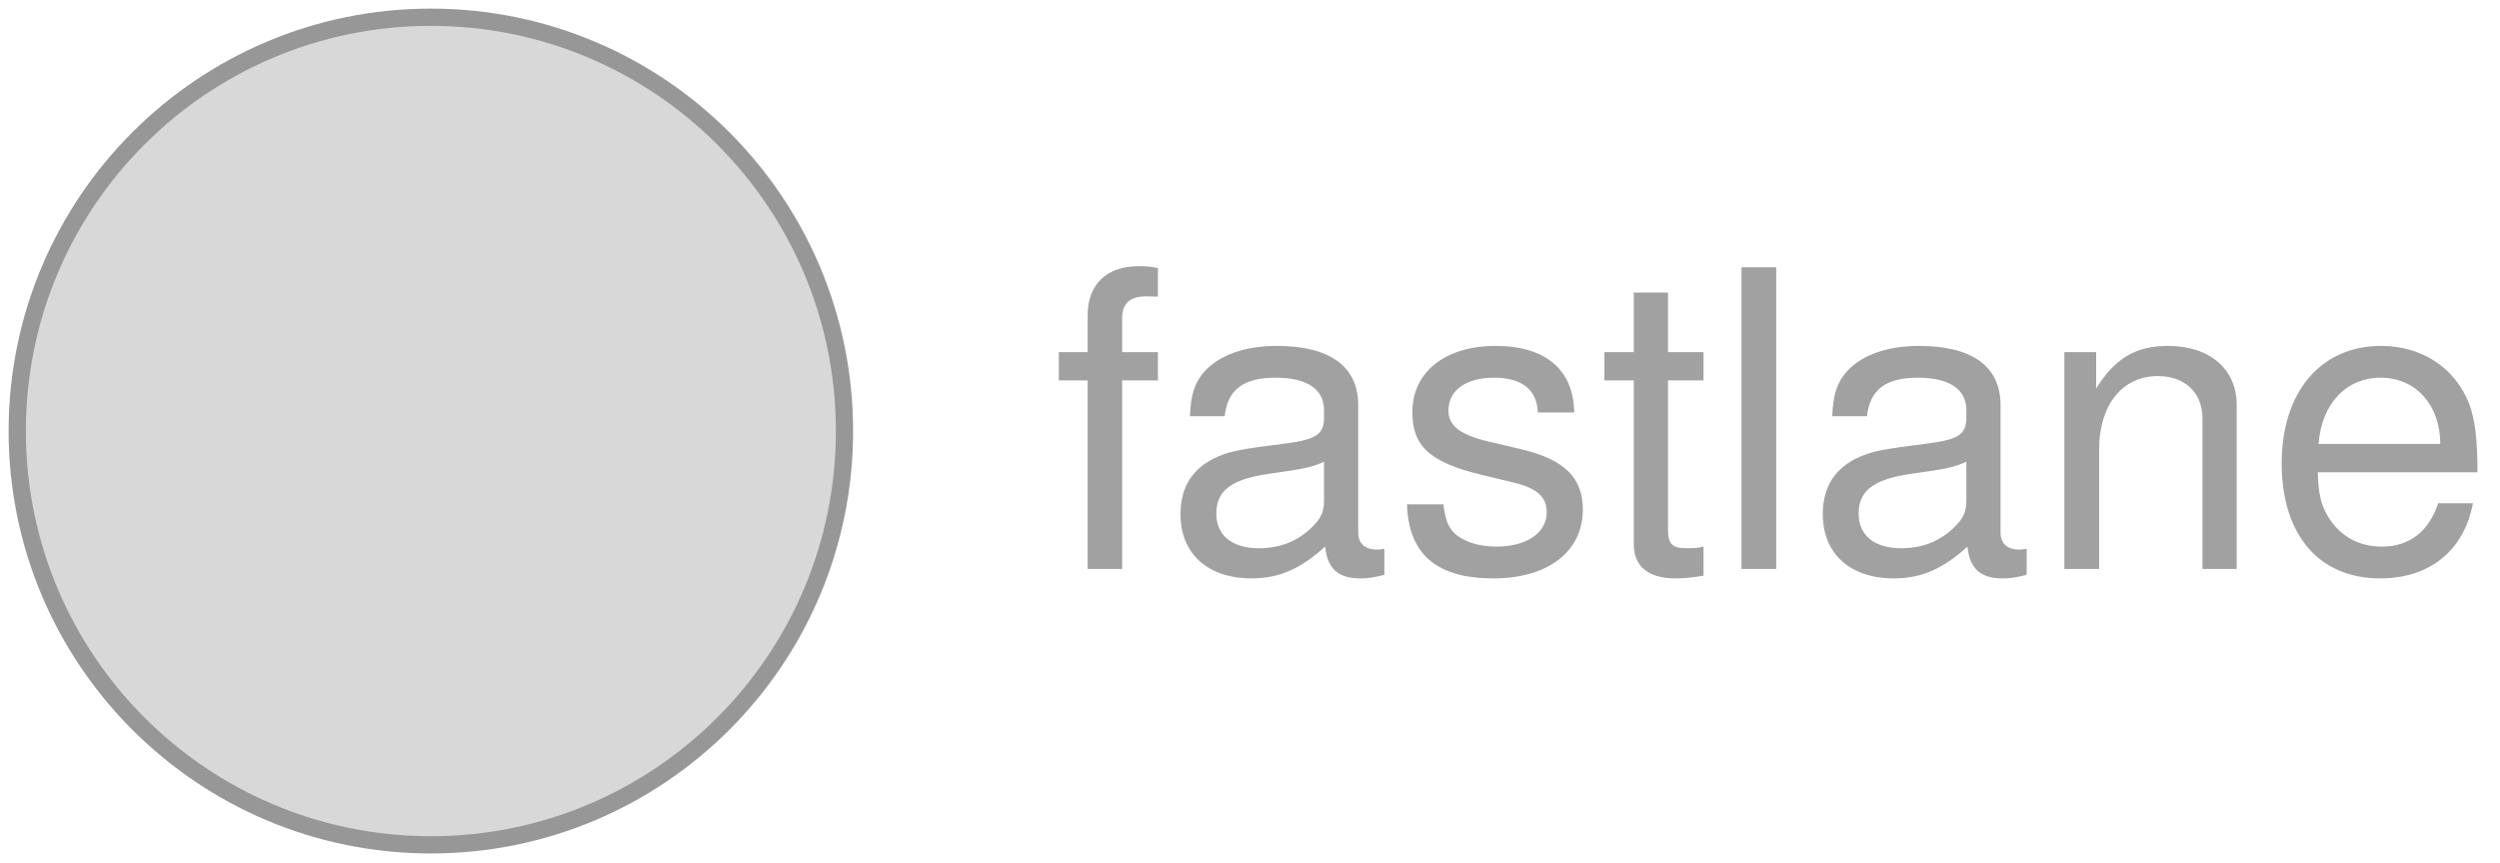
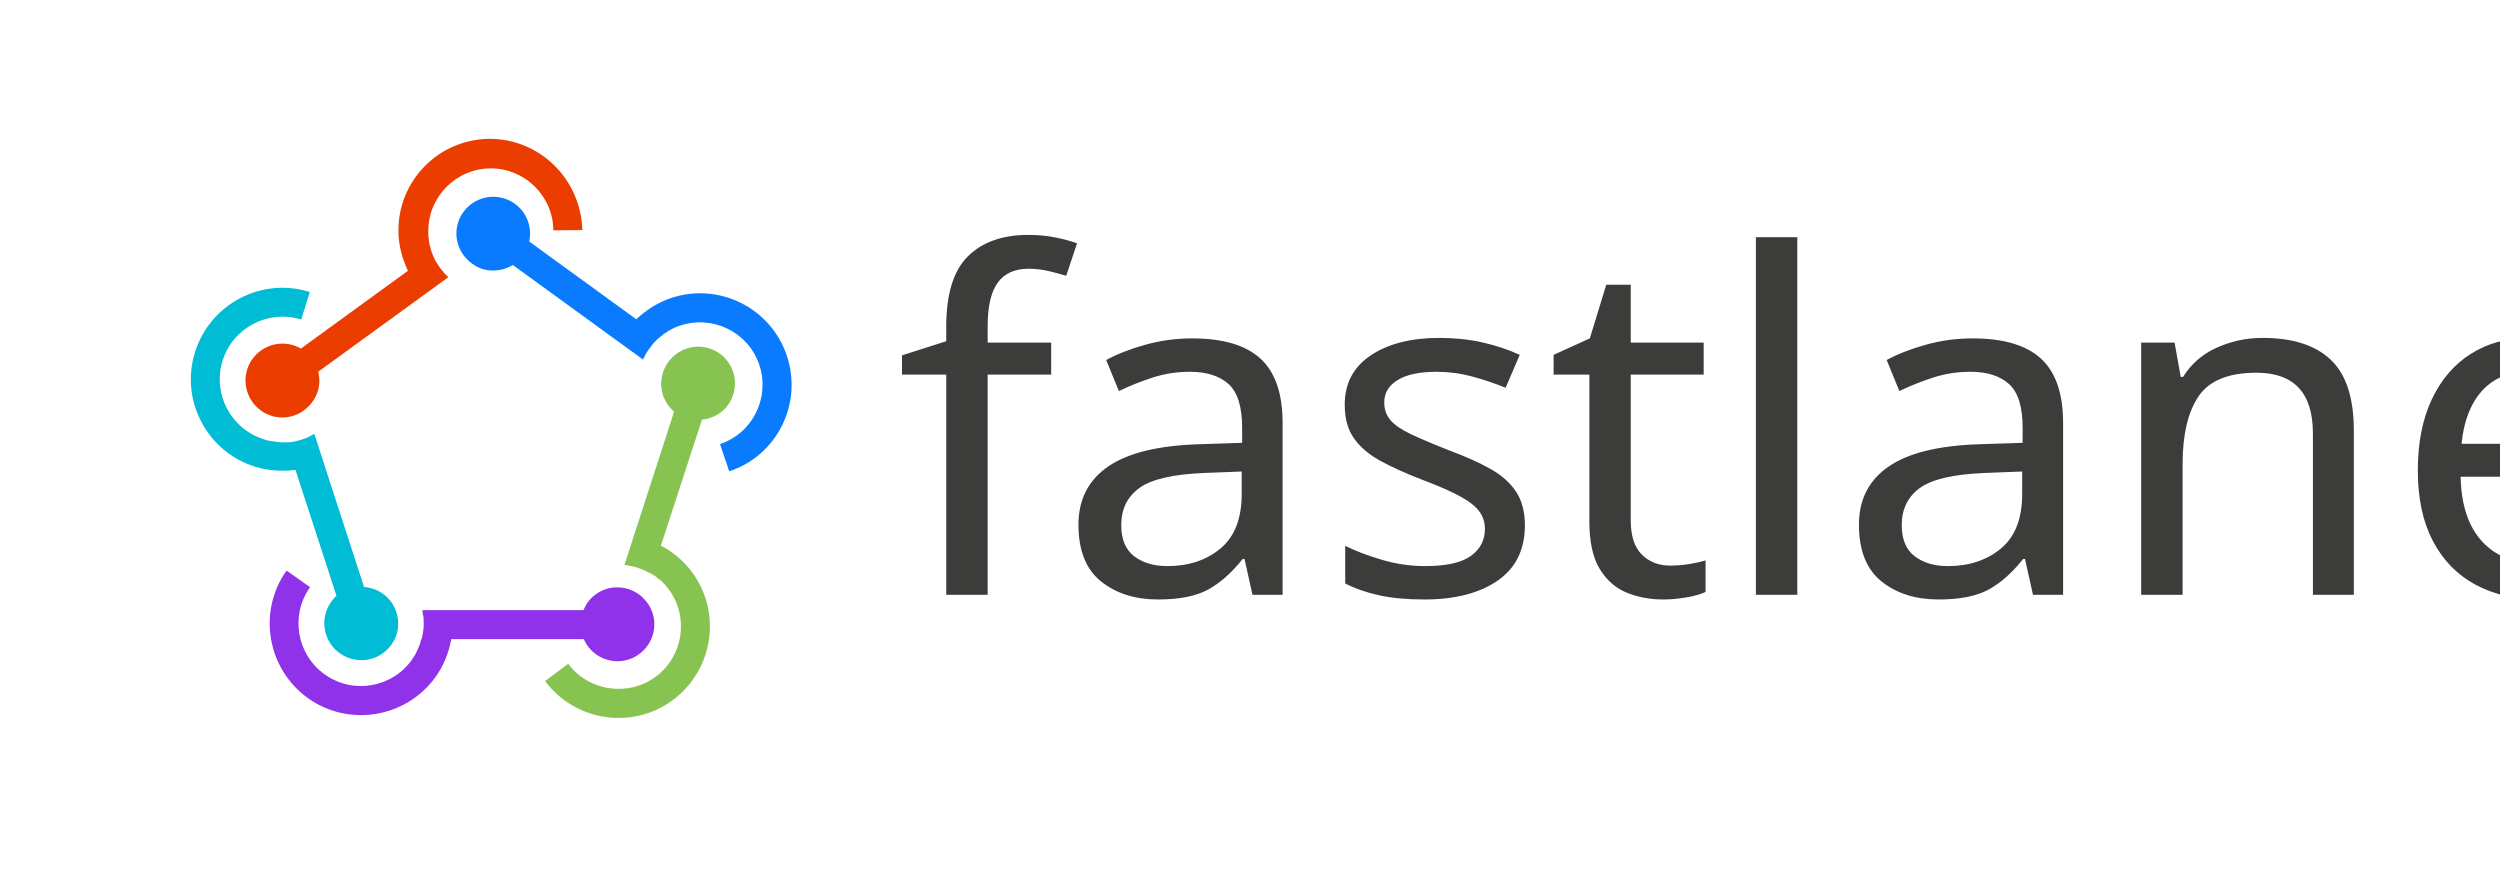
- <svg xmlns="http://www.w3.org/2000/svg" width="145px" height="50px" viewBox="0 0 145 50" version="1.1">
-   <defs />
-   <g id="Page-1" stroke="none" stroke-width="1" fill="none" fill-rule="evenodd">
-     <g id="Oval-1-+-fastlane" transform="translate(1, 1)">
-       <circle id="Oval-1" stroke="#979797" fill="#D8D8D8" cx="24" cy="24" r="24" />
-       <text id="fastlane" font-family="Helvetica" font-size="24" font-weight="normal" fill="#A1A1A1">
-         <tspan x="60" y="32">fastlane</tspan>
-       </text>
+ <svg xmlns="http://www.w3.org/2000/svg" version="1.1" id="Layer_3" x="0px" y="0px" viewBox="0 0 871.5 304.5" enable-background="new 0 0 871.5 304.5" xml:space="preserve">
+   <g>
+     <g>
+       <path fill="#9032E9" d="M144.9,228.2c-0.4,0.6-0.8,1.3-1.2,1.9C144.1,229.5,144.5,228.8,144.9,228.2z" />
+       <path fill="#9032E9" d="M146.9,223.4c0.1-0.2,0.1-0.4,0.2-0.5h0C147,223,146.9,223.2,146.9,223.4z" />
+       <path fill="#9032E9" d="M145.9,226.3c-0.2,0.4-0.4,0.9-0.6,1.3C145.4,227.1,145.7,226.7,145.9,226.3z" />
+       <path fill="#9032E9" d="M146.6,224.2c-0.1,0.4-0.3,0.8-0.5,1.2C146.3,225,146.5,224.6,146.6,224.2z" />
+       <path fill="#9032E9" d="M147.3,212.8C147.3,212.8,147.3,212.8,147.3,212.8l10.4,0c0,0,0,0,0,0L147.3,212.8z" />
+       <path fill="#9032E9" d="M146.9,223.4c-0.1,0.3-0.2,0.6-0.2,0.9C146.7,224,146.8,223.7,146.9,223.4z" />
+       <path fill="#9032E9" d="M145.2,227.6c-0.1,0.2-0.2,0.4-0.3,0.6C145,228,145.1,227.8,145.2,227.6z" />
+       <path fill="#9032E9" d="M146.2,225.4c-0.1,0.3-0.2,0.5-0.3,0.8C146,226,146.1,225.7,146.2,225.4z" />
+       <path fill="#9032E9" d="M147,222.8c0.1-0.2,0.1-0.4,0.2-0.6C147.1,222.4,147.1,222.6,147,222.8L147,222.8z" />
+       <path fill="#9032E9" d="M147.6,215.9c0,0.4,0,0.8,0,1.1C147.7,216.7,147.7,216.3,147.6,215.9z" />
+       <path fill="#9032E9" d="M147.3,213.3c0,0.1,0,0.1,0,0.2c0.1,0.5,0.2,1,0.2,1.5c0-0.2,0-0.4-0.1-0.7c0-0.1,0-0.2-0.1-0.3    c0-0.2-0.1-1-0.1-1.2h-0.1C147.2,212.9,147.3,213.1,147.3,213.3z" />
+       <path fill="#9032E9" d="M147.7,218c0,0.4,0,0.8-0.1,1.2C147.7,218.8,147.7,218.4,147.7,218z" />
+       <path fill="#9032E9" d="M147.5,220.1c0,0.4-0.1,0.8-0.2,1.2C147.4,220.9,147.5,220.5,147.5,220.1z" />
+       <path fill="#9032E9" d="M225.4,209.8c-0.6-0.7-1.2-1.4-1.9-2c-2.7-2.3-6.2-3.3-9.6-3c-2.3,0.2-4.6,1.1-6.5,2.6    c-1.9,1.4-3.2,3.3-4,5.3h-45.7h-10.4c0,0.2,0.1,1,0.1,1.2c0,0.1,0,0.2,0.1,0.3c0,0.2,0,0.4,0.1,0.7c0,0.3,0.1,0.6,0.1,1    c0,0.4,0,0.8,0,1.1c0,0.3,0,0.6,0,1c0,0.4,0,0.8-0.1,1.2c0,0.3,0,0.6-0.1,0.9c0,0.4-0.1,0.8-0.2,1.2c-0.1,0.3-0.1,0.6-0.2,0.9    c0,0.2-0.1,0.4-0.2,0.6c0,0.2-0.1,0.4-0.2,0.5c-0.1,0.3-0.2,0.6-0.2,0.9c-0.1,0.4-0.3,0.8-0.5,1.2c-0.1,0.3-0.2,0.5-0.3,0.8    c-0.2,0.4-0.4,0.9-0.6,1.3c-0.1,0.2-0.2,0.4-0.3,0.6c-0.4,0.6-0.8,1.3-1.2,1.9c-7,9.8-20.6,12.1-30.4,5.1    c-9.8-7-12.1-20.6-5.1-30.4l-8.2-5.8c-10.2,14.3-6.8,34.3,7.5,44.5c14.3,10.2,34.3,6.8,44.5-7.5c2.8-3.9,4.6-8.5,5.4-13.1h46.2    c0.4,0.9,0.9,1.8,1.6,2.7c4.3,5.6,12.4,6.7,18,2.3C228.7,223.5,229.8,215.4,225.4,209.8z" />
+       <path fill="#9032E9" d="M147.5,215c0,0.3,0.1,0.6,0.1,1C147.6,215.6,147.6,215.3,147.5,215z" />
+       <path fill="#9032E9" d="M147.4,221.3c-0.1,0.3-0.1,0.6-0.2,0.9C147.3,221.9,147.3,221.6,147.4,221.3z" />
+       <path fill="#9032E9" d="M147.6,219.2c0,0.3,0,0.6-0.1,0.9C147.6,219.8,147.6,219.5,147.6,219.2z" />
+       <path fill="#9032E9" d="M147.7,217.1c0,0.3,0,0.6,0,1C147.7,217.7,147.7,217.4,147.7,217.1z" />
+     </g>
+     <g>
+       <path fill="#86C351" d="M231.6,203.9c0.5,0.5,1,1.1,1.4,1.7C232.6,205.1,232.1,204.5,231.6,203.9z" />
+       <path fill="#86C351" d="M227.7,200.6c-0.2-0.1-0.3-0.2-0.5-0.3l0,0C227.4,200.3,227.5,200.4,227.7,200.6z" />
+       <path fill="#86C351" d="M230.1,202.4c0.4,0.3,0.7,0.7,1,1C230.8,203.1,230.5,202.7,230.1,202.4z" />
+       <path fill="#86C351" d="M228.4,201.1c0.3,0.3,0.7,0.5,1,0.8C229.1,201.6,228.8,201.3,228.4,201.1z" />
+       <path fill="#86C351" d="M217.7,196.9L217.7,196.9l3.2-9.9c0,0,0,0,0,0L217.7,196.9z" />
+       <path fill="#86C351" d="M227.7,200.6c0.3,0.2,0.5,0.3,0.8,0.5C228.2,200.9,227.9,200.7,227.7,200.6z" />
+       <path fill="#86C351" d="M231.1,203.4c0.2,0.2,0.4,0.3,0.5,0.5C231.5,203.8,231.3,203.6,231.1,203.4z" />
+       <path fill="#86C351" d="M229.4,201.9c0.2,0.2,0.5,0.4,0.7,0.5C229.9,202.2,229.6,202,229.4,201.9z" />
+       <path fill="#86C351" d="M227.2,200.2c-0.2-0.1-0.4-0.2-0.6-0.3C226.8,200,227,200.1,227.2,200.2L227.2,200.2z" />
+       <path fill="#86C351" d="M220.8,197.5c0.4,0.1,0.7,0.2,1.1,0.3C221.6,197.7,221.2,197.6,220.8,197.5z" />
+       <path fill="#86C351" d="M218.2,197c0.1,0,0.1,0,0.2,0c0.5,0.1,1,0.2,1.5,0.3c-0.2,0-0.4-0.1-0.7-0.1c-0.1,0-0.2,0-0.3-0.1    c-0.2,0-1-0.2-1.2-0.2l0,0.1C217.8,197,218,197,218.2,197z" />
+       <path fill="#86C351" d="M222.8,198.1c0.4,0.1,0.7,0.3,1.1,0.4C223.5,198.4,223.2,198.2,222.8,198.1z" />
+       <path fill="#86C351" d="M224.8,198.9c0.4,0.2,0.7,0.4,1,0.5C225.5,199.3,225.1,199.1,224.8,198.9z" />
+       <path fill="#86C351" d="M255.5,129.4c-2.4-6.7-9.7-10.2-16.4-7.8c-0.9,0.3-1.7,0.7-2.5,1.2c-3,1.9-5.1,4.9-5.8,8.2    c-0.5,2.3-0.4,4.7,0.4,7c0.8,2.2,2.1,4.1,3.8,5.5L220.9,187l-3.2,9.9c0.2,0,1,0.2,1.2,0.2c0.1,0,0.2,0,0.3,0.1    c0.2,0,0.4,0.1,0.7,0.1c0.3,0.1,0.6,0.1,0.9,0.2c0.4,0.1,0.7,0.2,1.1,0.3c0.3,0.1,0.6,0.2,0.9,0.3c0.4,0.1,0.7,0.3,1.1,0.4    c0.3,0.1,0.6,0.2,0.9,0.4c0.4,0.2,0.7,0.4,1,0.5c0.3,0.1,0.6,0.3,0.8,0.4c0.2,0.1,0.4,0.2,0.6,0.3c0.2,0.1,0.3,0.2,0.5,0.3    c0.3,0.2,0.5,0.3,0.8,0.5c0.3,0.3,0.7,0.5,1,0.8c0.2,0.2,0.5,0.4,0.7,0.5c0.4,0.3,0.7,0.7,1,1c0.2,0.2,0.4,0.3,0.5,0.5    c0.5,0.5,1,1.1,1.4,1.7c7.2,9.7,5.1,23.4-4.5,30.5s-23.4,5.1-30.5-4.5l-8.1,6c10.5,14.1,30.5,17.1,44.6,6.6s17.1-30.5,6.6-44.6    c-2.8-3.8-6.6-7-10.8-9.2l14.3-43.9c1-0.1,2-0.3,3-0.7C254.3,143.5,257.8,136.1,255.5,129.4z" />
+       <path fill="#86C351" d="M219.9,197.3c0.3,0.1,0.6,0.1,0.9,0.2C220.5,197.4,220.2,197.4,219.9,197.3z" />
+       <path fill="#86C351" d="M225.8,199.4c0.3,0.1,0.6,0.3,0.8,0.4C226.4,199.7,226.1,199.6,225.8,199.4z" />
+       <path fill="#86C351" d="M223.9,198.5c0.3,0.1,0.6,0.2,0.9,0.4C224.5,198.8,224.2,198.7,223.9,198.5z" />
+       <path fill="#86C351" d="M221.9,197.8c0.3,0.1,0.6,0.2,0.9,0.3C222.5,198,222.2,197.9,221.9,197.8z" />
+     </g>
+     <g>
+       <path fill="#0A7BFF" d="M235.1,114.3c0.7-0.3,1.4-0.6,2.1-0.8C236.4,113.7,235.8,114,235.1,114.3z" />
+       <path fill="#0A7BFF" d="M230.6,117.1c-0.1,0.1-0.3,0.2-0.4,0.3l0,0C230.3,117.3,230.5,117.2,230.6,117.1z" />
+       <path fill="#0A7BFF" d="M233.1,115.3c0.4-0.2,0.9-0.5,1.3-0.7C234,114.9,233.6,115.1,233.1,115.3z" />
+       <path fill="#0A7BFF" d="M231.3,116.5c0.3-0.3,0.7-0.5,1.1-0.7C232.1,116,231.7,116.2,231.3,116.5z" />
+       <path fill="#0A7BFF" d="M224.1,125.4C224.1,125.4,224.1,125.4,224.1,125.4l-8.4-6.1c0,0,0,0,0,0L224.1,125.4z" />
+       <path fill="#0A7BFF" d="M230.6,117.1c0.2-0.2,0.5-0.4,0.7-0.6C231.1,116.7,230.9,116.9,230.6,117.1z" />
+       <path fill="#0A7BFF" d="M234.4,114.6c0.2-0.1,0.4-0.2,0.6-0.3C234.9,114.4,234.7,114.5,234.4,114.6z" />
+       <path fill="#0A7BFF" d="M232.4,115.8c0.2-0.2,0.5-0.3,0.7-0.5C232.9,115.5,232.7,115.6,232.4,115.8z" />
+       <path fill="#0A7BFF" d="M230.2,117.4c-0.2,0.1-0.3,0.3-0.5,0.4C229.8,117.7,230,117.5,230.2,117.4L230.2,117.4z" />
+       <path fill="#0A7BFF" d="M225.6,122.6c0.2-0.3,0.4-0.6,0.6-0.9C226,122,225.8,122.3,225.6,122.6z" />
+       <path fill="#0A7BFF" d="M224.3,125c0-0.1,0.1-0.1,0.1-0.1c0.2-0.5,0.5-0.9,0.7-1.4c-0.1,0.2-0.2,0.4-0.3,0.6    c-0.1,0.1-0.1,0.2-0.2,0.3c-0.1,0.2-0.5,0.9-0.6,1.1l0.1,0.1C224.2,125.3,224.3,125.1,224.3,125z" />
+       <path fill="#0A7BFF" d="M226.8,120.9c0.2-0.3,0.5-0.6,0.7-0.9C227.3,120.3,227.1,120.6,226.8,120.9z" />
+       <path fill="#0A7BFF" d="M228.2,119.3c0.3-0.3,0.6-0.6,0.8-0.8C228.7,118.7,228.4,119,228.2,119.3z" />
+       <path fill="#0A7BFF" d="M274.3,124c-5.6-16.7-23.7-25.7-40.4-20.1c-4.5,1.5-8.7,4.2-12.1,7.4l-37.3-27.1c0.2-1,0.3-2,0.3-3.1    c-0.2-7.1-6.1-12.7-13.2-12.5c-7.1,0.2-12.7,6.1-12.5,13.2c0,0.9,0.2,1.8,0.4,2.7c0.8,3.4,3.1,6.3,6.1,8.1c2,1.2,4.3,1.8,6.8,1.7    c2.4-0.1,4.5-0.8,6.4-1.9l36.9,26.8l8.4,6.1c0.1-0.2,0.5-0.9,0.6-1.1c0.1-0.1,0.1-0.2,0.2-0.3c0.1-0.2,0.2-0.4,0.3-0.6    c0.2-0.3,0.3-0.6,0.5-0.8c0.2-0.3,0.4-0.6,0.6-0.9c0.2-0.3,0.4-0.5,0.6-0.8c0.2-0.3,0.5-0.6,0.7-0.9c0.2-0.2,0.4-0.5,0.6-0.7    c0.3-0.3,0.6-0.6,0.8-0.8c0.2-0.2,0.4-0.4,0.7-0.6c0.2-0.1,0.3-0.3,0.5-0.4c0.1-0.1,0.3-0.2,0.4-0.3c0.2-0.2,0.5-0.4,0.7-0.6    c0.3-0.3,0.7-0.5,1.1-0.7c0.2-0.2,0.5-0.3,0.7-0.5c0.4-0.2,0.9-0.5,1.3-0.7c0.2-0.1,0.4-0.2,0.6-0.3c0.7-0.3,1.4-0.6,2.1-0.8    c11.4-3.8,23.8,2.3,27.6,13.7c3.8,11.4-2.3,23.8-13.7,27.6l3.2,9.5C270.9,158.8,279.9,140.7,274.3,124z" />
+       <path fill="#0A7BFF" d="M225.1,123.5c0.2-0.3,0.3-0.6,0.5-0.8C225.5,122.9,225.3,123.2,225.1,123.5z" />
+       <path fill="#0A7BFF" d="M229,118.5c0.2-0.2,0.4-0.4,0.7-0.6C229.4,118,229.2,118.3,229,118.5z" />
+       <path fill="#0A7BFF" d="M227.6,120c0.2-0.2,0.4-0.5,0.6-0.7C228,119.5,227.8,119.8,227.6,120z" />
+       <path fill="#0A7BFF" d="M226.3,121.7c0.2-0.3,0.4-0.5,0.6-0.8C226.6,121.2,226.4,121.4,226.3,121.7z" />
+     </g>
+     <g>
+       <path fill="#EB3D00" d="M149.1,82.8c-0.1-0.7-0.1-1.5-0.1-2.2C149,81.3,149.1,82,149.1,82.8z" />
+       <path fill="#EB3D00" d="M150.4,87.9c0.1,0.2,0.1,0.4,0.2,0.5l0,0C150.5,88.2,150.4,88,150.4,87.9z" />
+       <path fill="#EB3D00" d="M149.5,84.9c-0.1-0.5-0.2-1-0.2-1.4C149.3,84,149.4,84.5,149.5,84.9z" />
+       <path fill="#EB3D00" d="M150.1,87c-0.1-0.4-0.2-0.8-0.3-1.2C149.8,86.2,149.9,86.6,150.1,87z" />
+       <path fill="#EB3D00" d="M156.3,96.7C156.3,96.7,156.3,96.7,156.3,96.7l-8.4,6.1c0,0,0,0,0,0L156.3,96.7z" />
+       <path fill="#EB3D00" d="M150.4,87.9c-0.1-0.3-0.2-0.6-0.3-0.9C150.1,87.3,150.3,87.6,150.4,87.9z" />
+       <path fill="#EB3D00" d="M149.3,83.5c0-0.2-0.1-0.5-0.1-0.7C149.2,83,149.2,83.2,149.3,83.5z" />
+       <path fill="#EB3D00" d="M149.7,85.8c-0.1-0.3-0.2-0.6-0.2-0.8C149.6,85.2,149.6,85.5,149.7,85.8z" />
+       <path fill="#EB3D00" d="M150.6,88.4c0.1,0.2,0.2,0.4,0.2,0.6C150.7,88.8,150.6,88.6,150.6,88.4L150.6,88.4z" />
+       <path fill="#EB3D00" d="M154.1,94.3c-0.2-0.3-0.5-0.6-0.7-0.9C153.6,93.7,153.9,94,154.1,94.3z" />
+       <path fill="#EB3D00" d="M156,96.3c0,0-0.1-0.1-0.1-0.1c-0.4-0.4-0.7-0.7-1.1-1.1c0.2,0.2,0.3,0.3,0.4,0.5c0.1,0.1,0.2,0.2,0.2,0.2    c0.1,0.1,0.7,0.8,0.8,0.9l0.1-0.1C156.2,96.5,156.1,96.4,156,96.3z" />
+       <path fill="#EB3D00" d="M152.9,92.7c-0.2-0.3-0.4-0.6-0.6-1C152.4,92,152.6,92.4,152.9,92.7z" />
+       <path fill="#EB3D00" d="M151.7,90.9c-0.2-0.3-0.4-0.7-0.5-1.1C151.4,90.2,151.6,90.5,151.7,90.9z" />
+       <path fill="#EB3D00" d="M170.5,48.4c-17.6,0.2-31.8,14.6-31.6,32.2c0,4.8,1.3,9.5,3.3,13.8l-37.3,27.1c-0.9-0.5-1.8-0.9-2.8-1.2    c-6.8-2-14,1.9-16,8.7c-2,6.8,1.9,14,8.7,16c0.9,0.3,1.8,0.4,2.7,0.5c3.5,0.3,7-1,9.5-3.3c1.7-1.5,3.1-3.6,3.8-5.9    c0.7-2.3,0.7-4.6,0.1-6.7l36.9-26.8l8.4-6.1c-0.1-0.1-0.7-0.8-0.8-0.9c-0.1-0.1-0.2-0.2-0.2-0.2c-0.2-0.2-0.3-0.3-0.4-0.5    c-0.2-0.2-0.4-0.5-0.6-0.7c-0.2-0.3-0.5-0.6-0.7-0.9c-0.2-0.3-0.4-0.5-0.6-0.8c-0.2-0.3-0.4-0.6-0.6-1c-0.2-0.3-0.3-0.5-0.5-0.8    c-0.2-0.3-0.4-0.7-0.5-1.1c-0.1-0.3-0.3-0.6-0.4-0.8c-0.1-0.2-0.2-0.4-0.2-0.6c-0.1-0.2-0.1-0.4-0.2-0.5c-0.1-0.3-0.2-0.6-0.3-0.9    c-0.1-0.4-0.2-0.8-0.3-1.2c-0.1-0.3-0.2-0.6-0.2-0.8c-0.1-0.5-0.2-1-0.2-1.4c0-0.2-0.1-0.5-0.1-0.7c-0.1-0.7-0.1-1.5-0.1-2.2    c-0.1-12,9.6-21.9,21.6-22s21.9,9.6,22,21.6l10.1-0.1C202.5,62.4,188.1,48.3,170.5,48.4z" />
+       <path fill="#EB3D00" d="M154.8,95c-0.2-0.2-0.4-0.5-0.6-0.7C154.3,94.6,154.5,94.8,154.8,95z" />
+       <path fill="#EB3D00" d="M151.2,89.8c-0.1-0.3-0.3-0.6-0.4-0.8C150.9,89.3,151.1,89.6,151.2,89.8z" />
+       <path fill="#EB3D00" d="M152.2,91.7c-0.2-0.3-0.3-0.5-0.5-0.8C151.9,91.2,152.1,91.4,152.2,91.7z" />
+       <path fill="#EB3D00" d="M153.4,93.4c-0.2-0.3-0.4-0.5-0.6-0.8C153,92.9,153.2,93.2,153.4,93.4z" />
+     </g>
+     <g>
+       <path fill="#00BCD4" d="M94.1,153.7c-0.7-0.1-1.4-0.3-2.2-0.6C92.7,153.4,93.4,153.6,94.1,153.7z" />
+       <path fill="#00BCD4" d="M99.4,154.2c0.2,0,0.4,0,0.6,0l0,0C99.7,154.1,99.5,154.1,99.4,154.2z" />
+       <path fill="#00BCD4" d="M96.3,154.1c-0.5,0-1-0.1-1.4-0.2C95.3,153.9,95.8,154,96.3,154.1z" />
+       <path fill="#00BCD4" d="M98.5,154.2c-0.4,0-0.9,0-1.3-0.1C97.6,154.2,98,154.2,98.5,154.2z" />
+       <path fill="#00BCD4" d="M109.6,151.3C109.6,151.3,109.6,151.3,109.6,151.3l3.2,9.9c0,0,0,0,0,0L109.6,151.3z" />
+       <path fill="#00BCD4" d="M99.4,154.2c-0.3,0-0.6,0-0.9,0C98.8,154.2,99.1,154.2,99.4,154.2z" />
+       <path fill="#00BCD4" d="M94.9,153.9c-0.2,0-0.5-0.1-0.7-0.1C94.4,153.8,94.6,153.8,94.9,153.9z" />
+       <path fill="#00BCD4" d="M97.2,154.1c-0.3,0-0.6,0-0.9-0.1C96.6,154.1,96.9,154.1,97.2,154.1z" />
+       <path fill="#00BCD4" d="M99.9,154.1c0.2,0,0.4,0,0.7,0C100.4,154.1,100.1,154.1,99.9,154.1L99.9,154.1z" />
+       <path fill="#00BCD4" d="M106.7,152.6c-0.4,0.1-0.7,0.3-1.1,0.4C106,152.9,106.3,152.7,106.7,152.6z" />
+       <path fill="#00BCD4" d="M109.1,151.4c0,0-0.1,0-0.1,0.1c-0.5,0.2-0.9,0.5-1.4,0.7c0.2-0.1,0.4-0.2,0.6-0.3    c0.1-0.1,0.2-0.1,0.3-0.2c0.2-0.1,0.9-0.4,1.1-0.5l0-0.1C109.4,151.3,109.3,151.4,109.1,151.4z" />
+       <path fill="#00BCD4" d="M104.7,153.3c-0.4,0.1-0.7,0.2-1.1,0.3C104,153.5,104.3,153.4,104.7,153.3z" />
+       <path fill="#00BCD4" d="M102.7,153.8c-0.4,0.1-0.8,0.1-1.2,0.2C101.9,153.9,102.3,153.9,102.7,153.8z" />
+       <path fill="#00BCD4" d="M137.7,212.2c-0.9-2.1-2.4-4-4.5-5.4c-1.9-1.3-4.1-2-6.3-2.2l-14.1-43.4l-3.2-9.9    c-0.2,0.1-0.9,0.4-1.1,0.5c-0.1,0.1-0.2,0.1-0.3,0.2c-0.2,0.1-0.4,0.2-0.6,0.3c-0.3,0.1-0.6,0.3-0.9,0.4c-0.4,0.1-0.7,0.3-1.1,0.4    c-0.3,0.1-0.6,0.2-0.9,0.3c-0.4,0.1-0.7,0.2-1.1,0.3c-0.3,0.1-0.6,0.2-0.9,0.2c-0.4,0.1-0.8,0.1-1.2,0.2c-0.3,0-0.6,0.1-0.9,0.1    c-0.2,0-0.4,0-0.7,0c-0.2,0-0.4,0-0.6,0c-0.3,0-0.6,0-0.9,0c-0.4,0-0.9,0-1.3-0.1c-0.3,0-0.6,0-0.9-0.1c-0.5,0-1-0.1-1.4-0.2    c-0.2,0-0.5-0.1-0.7-0.1c-0.7-0.1-1.4-0.3-2.2-0.6c-11.5-3.6-17.9-15.9-14.3-27.4s15.9-17.9,27.4-14.3l3-9.6    c-16.8-5.3-34.7,4.1-40,20.9c-5.3,16.8,4.1,34.7,20.9,40c4.5,1.4,9.5,1.7,14.1,1.1l14.3,43.9c-0.8,0.7-1.4,1.4-2,2.3    c-4,5.9-2.5,13.9,3.4,17.9c5.9,4,13.9,2.5,17.9-3.4c0.5-0.8,1-1.6,1.3-2.4C139.2,219,139.1,215.3,137.7,212.2z" />
+       <path fill="#00BCD4" d="M107.6,152.2c-0.3,0.1-0.6,0.3-0.9,0.4C107,152.5,107.3,152.3,107.6,152.2z" />
+       <path fill="#00BCD4" d="M101.5,154c-0.3,0-0.6,0.1-0.9,0.1C100.9,154.1,101.2,154,101.5,154z" />
+       <path fill="#00BCD4" d="M103.6,153.6c-0.3,0.1-0.6,0.2-0.9,0.2C103,153.7,103.3,153.6,103.6,153.6z" />
+       <path fill="#00BCD4" d="M105.6,153c-0.3,0.1-0.6,0.2-0.9,0.3C105,153.2,105.3,153.1,105.6,153z" />
    </g>
  </g>
+   <rect x="312" y="90.2" fill="none" width="493.5" height="126.5" />
+   <text transform="matrix(1 0 0 1 311.986 207.3396)" fill="#3C3C3B" font-family="'HelveticaNeue-UltraLight'" font-size="164">fastlane</text>
</svg>
